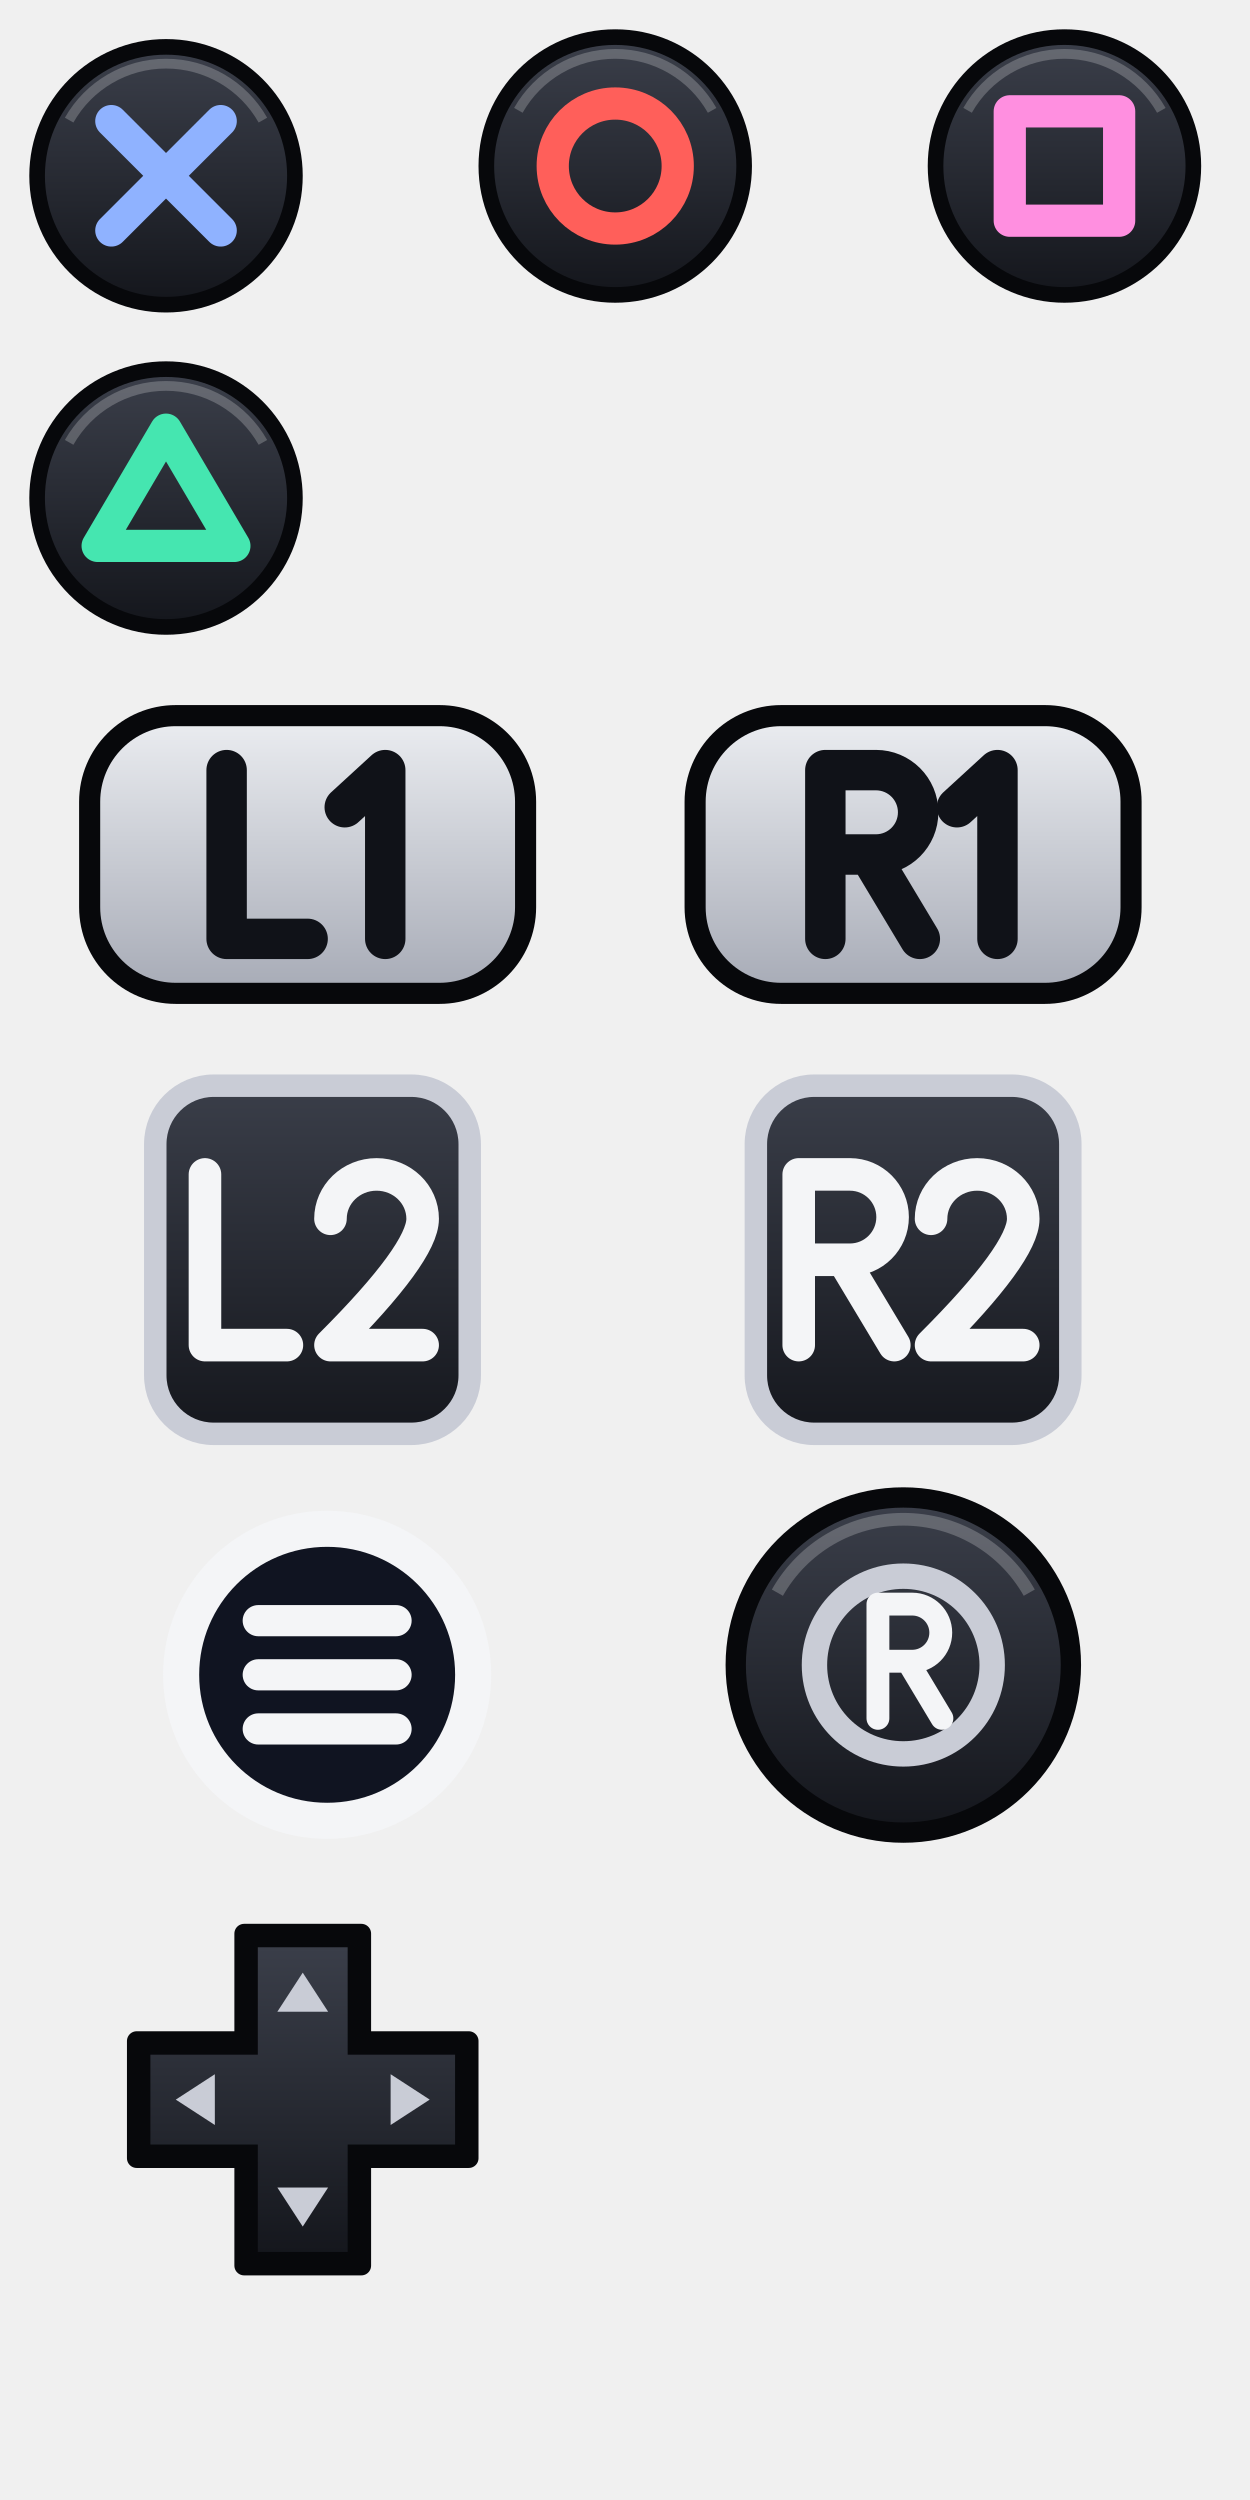
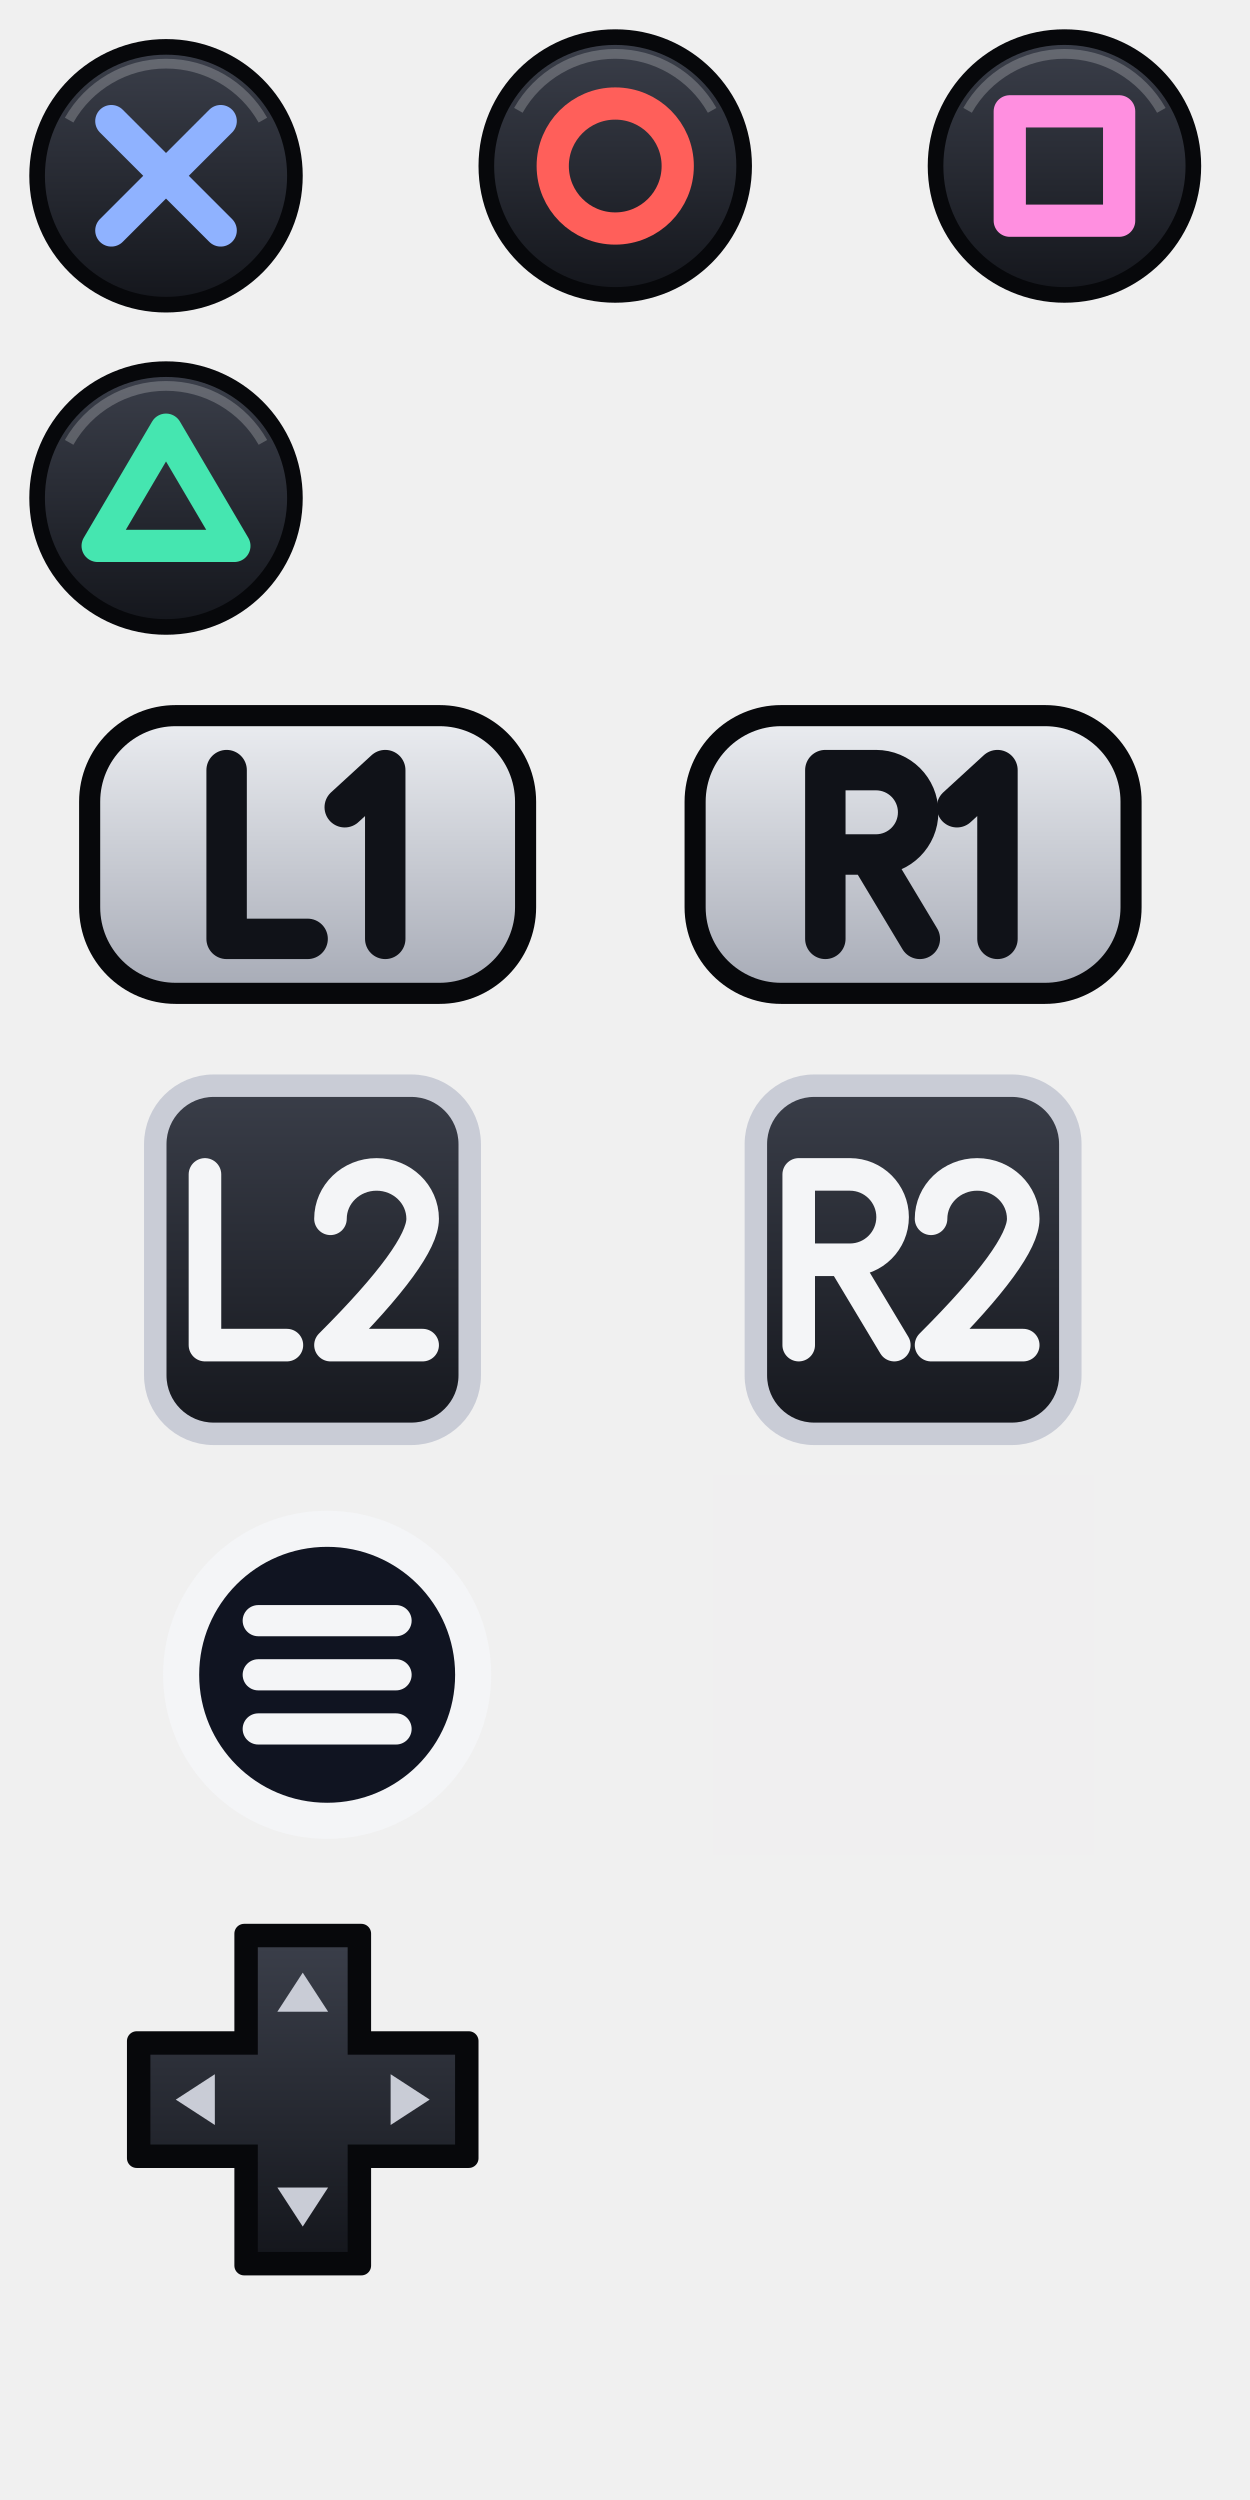
<svg xmlns="http://www.w3.org/2000/svg" width="128" height="256" viewBox="0 0 128 256">
  <defs>
    <linearGradient id="d" x1="0" y1="0" x2="0" y2="1">
      <stop offset="0" stop-color="#3a3e49" />
      <stop offset="1" stop-color="#15171d" />
    </linearGradient>
    <linearGradient id="l" x1="0" y1="0" x2="0" y2="1">
      <stop offset="0" stop-color="#e9ebef" />
      <stop offset="1" stop-color="#a9adb8" />
    </linearGradient>
  </defs>
  <g transform="translate(2,3)">
    <g>
      <circle cx="15" cy="15" r="14" fill="#07080b" />
      <circle cx="15" cy="15" r="12.4" fill="url(#d)" />
      <path d="M5.08,9.3 A11.4,11.4 0 0 1 24.92,9.3" fill="none" stroke="#fff" stroke-opacity="0.22" stroke-width="1" />
      <path d="M9.4,9.4 L20.6,20.6 M20.6,9.4 L9.4,20.6" stroke="#8fb2ff" stroke-width="3.3" stroke-linecap="round" stroke-linejoin="round" fill="none" />
    </g>
  </g>
  <g transform="translate(48,2)">
    <g>
      <circle cx="15" cy="15" r="14" fill="#07080b" />
      <circle cx="15" cy="15" r="12.4" fill="url(#d)" />
      <path d="M5.08,9.3 A11.4,11.4 0 0 1 24.92,9.3" fill="none" stroke="#fff" stroke-opacity="0.22" stroke-width="1" />
      <circle cx="15" cy="15" r="6.4" stroke="#ff5f5a" stroke-width="3.3" stroke-linecap="round" stroke-linejoin="round" fill="none" />
    </g>
  </g>
  <g transform="translate(94,2)">
    <g>
      <circle cx="15" cy="15" r="14" fill="#07080b" />
      <circle cx="15" cy="15" r="12.4" fill="url(#d)" />
      <path d="M5.08,9.3 A11.4,11.4 0 0 1 24.92,9.3" fill="none" stroke="#fff" stroke-opacity="0.22" stroke-width="1" />
      <rect x="9.4" y="9.4" width="11.2" height="11.2" stroke="#ff8fe0" stroke-width="3.3" stroke-linecap="round" stroke-linejoin="round" fill="none" />
    </g>
  </g>
  <g transform="translate(2,36)">
    <g>
      <circle cx="15" cy="15" r="14" fill="#07080b" />
      <circle cx="15" cy="15" r="12.4" fill="url(#d)" />
      <path d="M5.08,9.3 A11.4,11.4 0 0 1 24.92,9.3" fill="none" stroke="#fff" stroke-opacity="0.22" stroke-width="1" />
      <path d="M15,8 L22,19.9 L8,19.9 Z" stroke="#45e6b0" stroke-width="3.3" stroke-linecap="round" stroke-linejoin="round" fill="none" />
    </g>
  </g>
  <g transform="translate(31.5,87.5) scale(1.8) translate(-15,-47)">
    <rect x="2" y="38.5" width="26" height="17" rx="5.5" fill="#07080b" />
    <rect x="3.2" y="39.7" width="23.6" height="14.6" rx="4.3" fill="url(#l)" />
    <path d="M0,0 L0,10 L4.8,10" transform="translate(10.392 42.2) scale(0.96)" fill="none" stroke-linecap="round" stroke-linejoin="round" stroke="#101218" stroke-width="2.396" />
    <path d="M0,2.2 L2.4,0 L2.4,10" transform="translate(17.112 42.2) scale(0.96)" fill="none" stroke-linecap="round" stroke-linejoin="round" stroke="#101218" stroke-width="2.396" />
  </g>
  <g transform="translate(93.5,87.5) scale(1.8) translate(-15,-47)">
    <rect x="2" y="38.5" width="26" height="17" rx="5.5" fill="#07080b" />
    <rect x="3.2" y="39.7" width="23.6" height="14.6" rx="4.3" fill="url(#l)" />
    <path d="M0,10 L0,0 L3,0 A2.5,2.5 0 0 1 3,5 L0,5 M2.6,5 L5.6,10" transform="translate(10.008 42.2) scale(0.96)" fill="none" stroke-linecap="round" stroke-linejoin="round" stroke="#101218" stroke-width="2.396" />
    <path d="M0,2.2 L2.4,0 L2.4,10" transform="translate(17.496 42.2) scale(0.96)" fill="none" stroke-linecap="round" stroke-linejoin="round" stroke="#101218" stroke-width="2.396" />
  </g>
  <g transform="translate(32,129) scale(2.3) translate(-70.5,-38.25)">
    <rect x="63.5" y="30.5" width="14" height="15.5" rx="2.6" fill="url(#d)" stroke="#c9ccd6" stroke-width="1" />
    <path d="M0,0 L0,10 L4.8,10" transform="translate(65.712 34.45) scale(0.76)" fill="none" stroke-linecap="round" stroke-linejoin="round" stroke="#f4f5f7" stroke-width="1.908" />
    <path d="M0,2.6 A2.7,2.6 0 0 1 5.4,2.6 Q5.4,4.6 0,10 L5.4,10" transform="translate(71.3 34.45) scale(0.76)" fill="none" stroke-linecap="round" stroke-linejoin="round" stroke="#f4f5f7" stroke-width="1.908" />
  </g>
  <g transform="translate(93.5,129) scale(2.3) translate(-70.5,-38.25)">
    <rect x="63.5" y="30.5" width="14" height="15.5" rx="2.6" fill="url(#d)" stroke="#c9ccd6" stroke-width="1" />
    <path d="M0,10 L0,0 L3,0 A2.5,2.5 0 0 1 3,5 L0,5 M2.6,5 L5.6,10" transform="translate(65.408 34.45) scale(0.76)" fill="none" stroke-linecap="round" stroke-linejoin="round" stroke="#f4f5f7" stroke-width="1.908" />
    <path d="M0,2.6 A2.7,2.6 0 0 1 5.4,2.6 Q5.4,4.6 0,10 L5.4,10" transform="translate(71.3 34.45) scale(0.76)" fill="none" stroke-linecap="round" stroke-linejoin="round" stroke="#f4f5f7" stroke-width="1.908" />
  </g>
  <g transform="translate(33.5,171.5) scale(1.12) translate(-104,-46.5)">
    <circle cx="104" cy="46.5" r="13.35" fill="#101421" stroke="#f4f5f7" stroke-width="3.3" />
    <path d="M97.7,41.55 L110.3,41.55 M97.7,46.5 L110.3,46.5 M97.7,51.45 L110.3,51.45" stroke="#f4f5f7" stroke-width="2.85" stroke-linecap="round" />
  </g>
-   <g transform="translate(92.5,170.5) scale(1.3) translate(-15,-15)">
-     <circle cx="15" cy="15" r="14" fill="#07080b" />
-     <circle cx="15" cy="15" r="12.4" fill="url(#d)" />
-     <path d="M5.08,9.3 A11.4,11.4 0 0 1 24.92,9.3" fill="none" stroke="#fff" stroke-opacity="0.22" stroke-width="1" />
-     <circle cx="15" cy="15" r="7" fill="none" stroke="#c9ccd6" stroke-width="2" />
-     <path d="M0,10 L0,0 L3,0 A2.5,2.5 0 0 1 3,5 L0,5 M2.6,5 L5.6,10" transform="translate(13 10.2) scale(0.9)" fill="none" stroke-linecap="round" stroke-linejoin="round" stroke="#f4f5f7" stroke-width="2" />
-   </g>
+   <rect x="73" y="151" width="39" height="39" fill="#ff00ff" fill-opacity="0.004" />
  <g transform="translate(31,215)">
    <path d="M-6,-17 H6 V-6 H17 V6 H6 V17 H-6 V6 H-17 V-6 H-6 Z" fill="#07080b" stroke="#07080b" stroke-width="2" stroke-linejoin="round" />
    <path d="M-4.6,-15.6 H4.6 V-4.6 H15.6 V4.6 H4.6 V15.6 H-4.6 V4.6 H-15.6 V-4.6 H-4.6 Z" fill="url(#d)" />
    <path d="M0,-13 L2.6,-9 H-2.6 Z M0,13 L2.6,9 H-2.6 Z M-13,0 L-9,2.6 V-2.6 Z M13,0 L9,2.6 V-2.6 Z" fill="#c9ccd6" />
  </g>
</svg>
